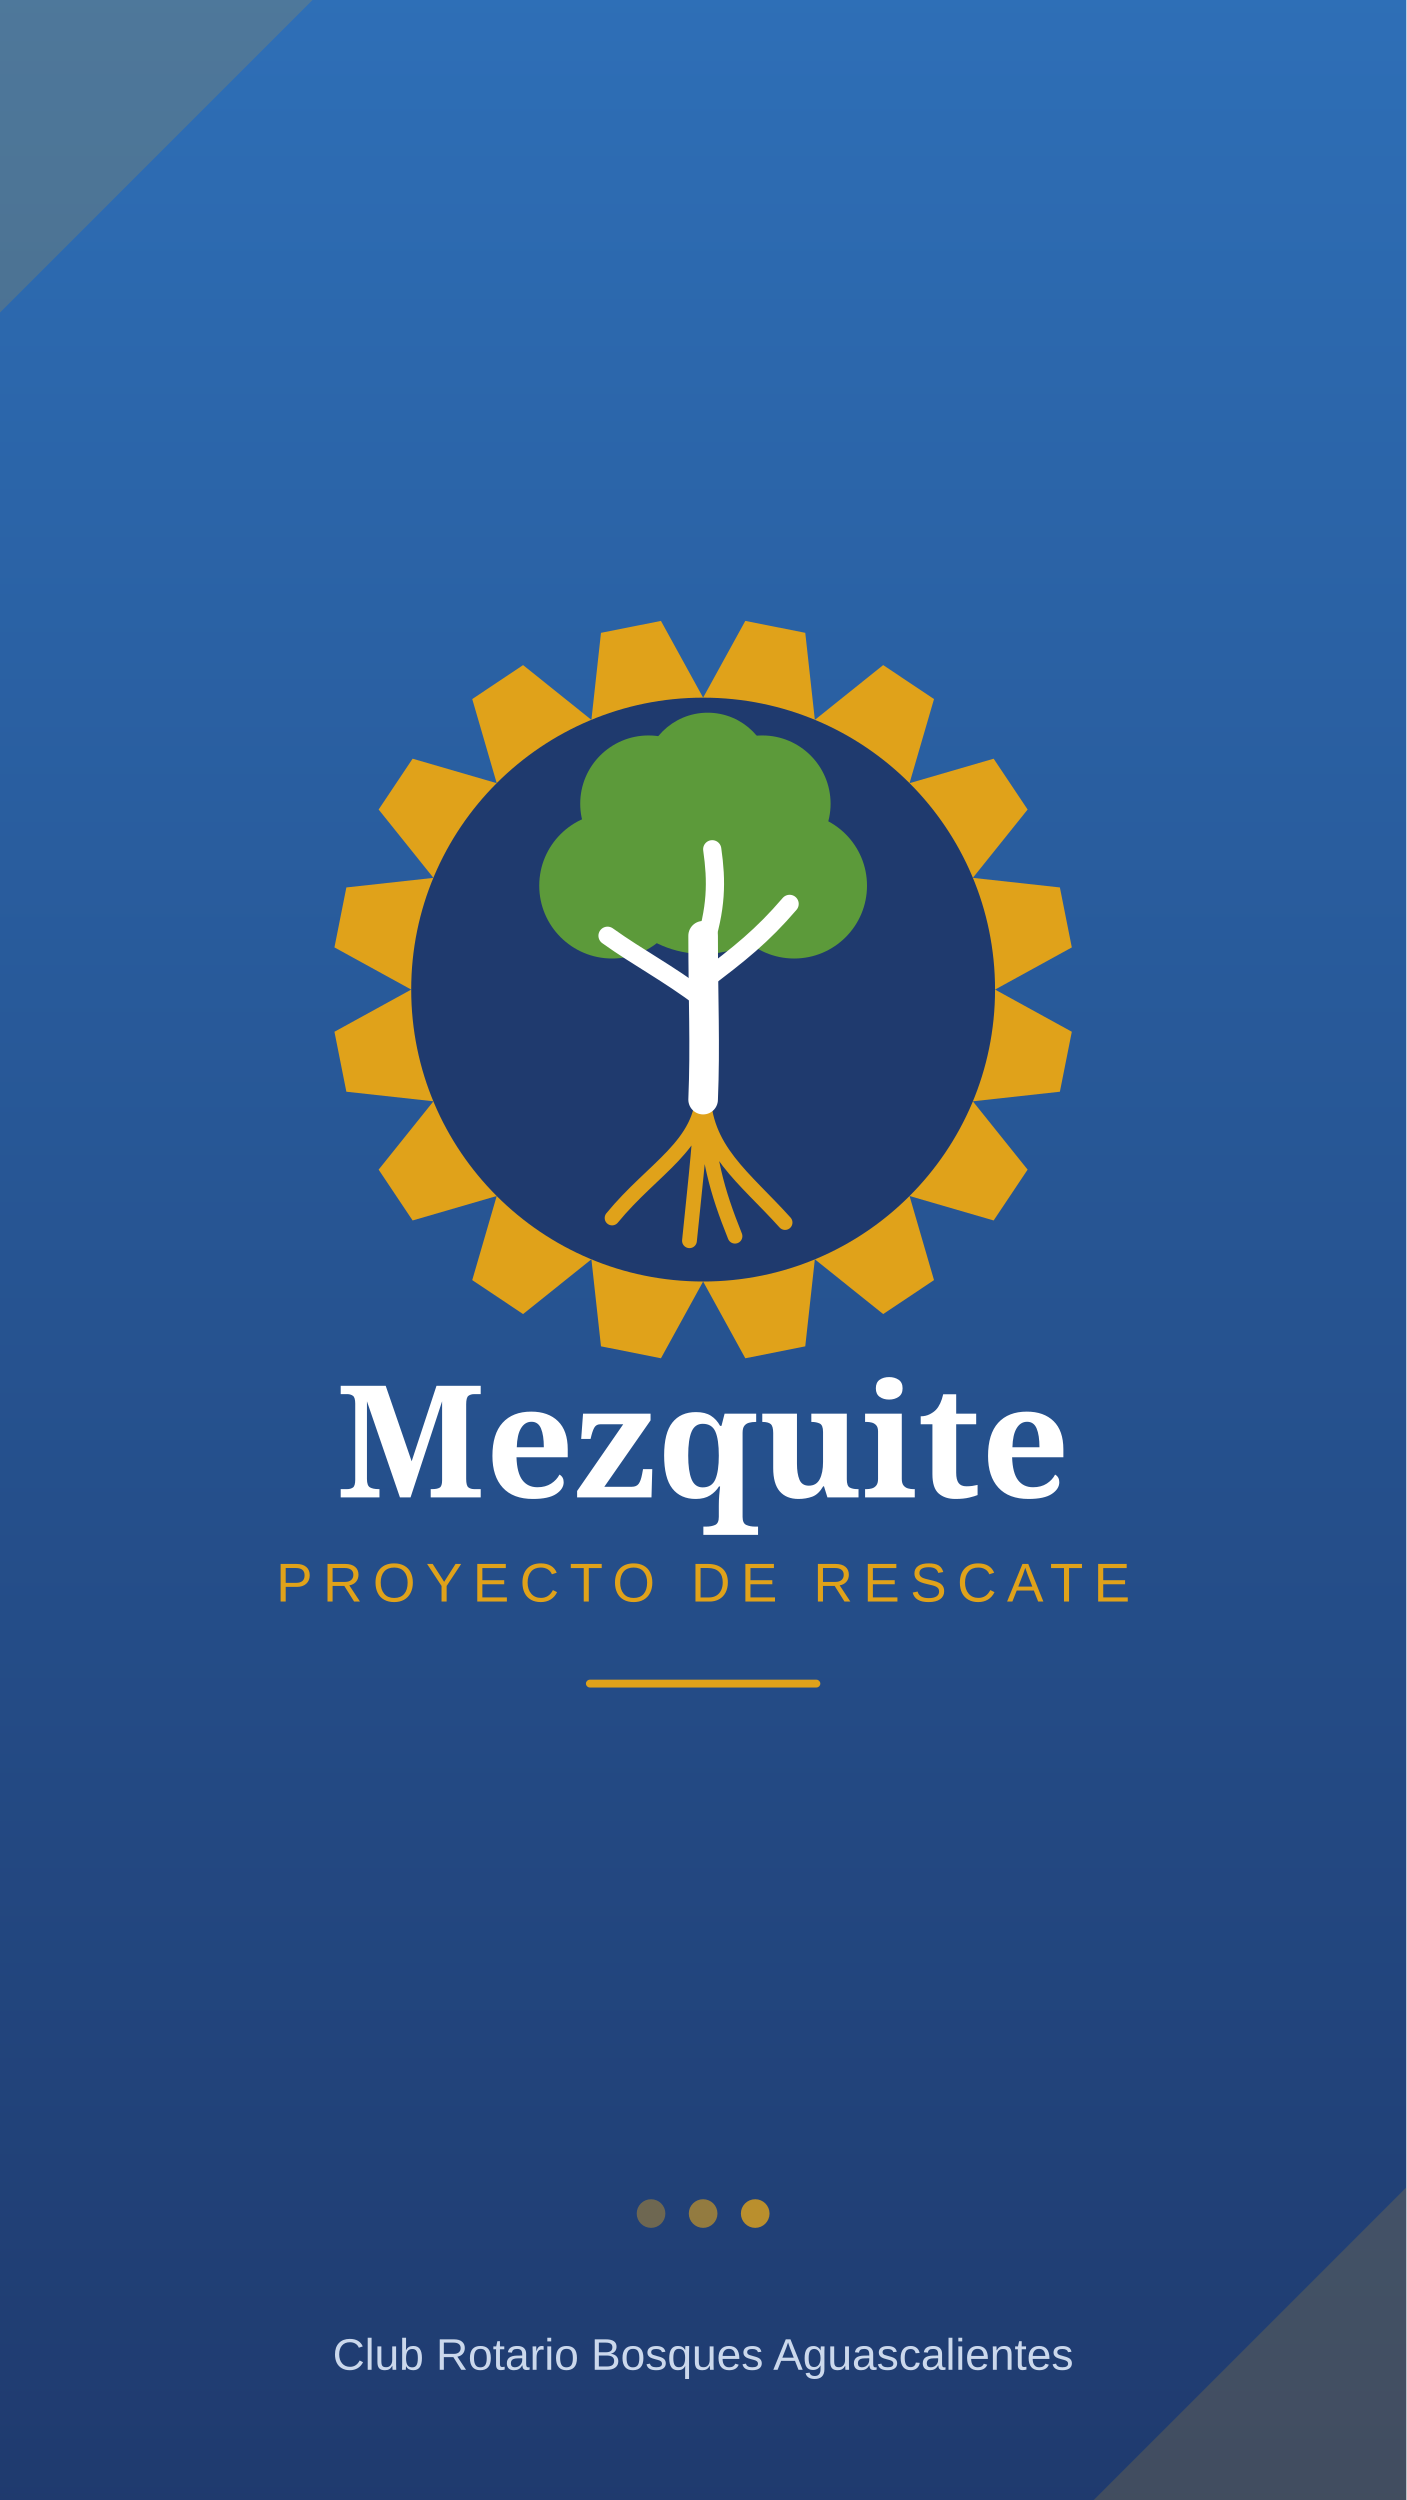
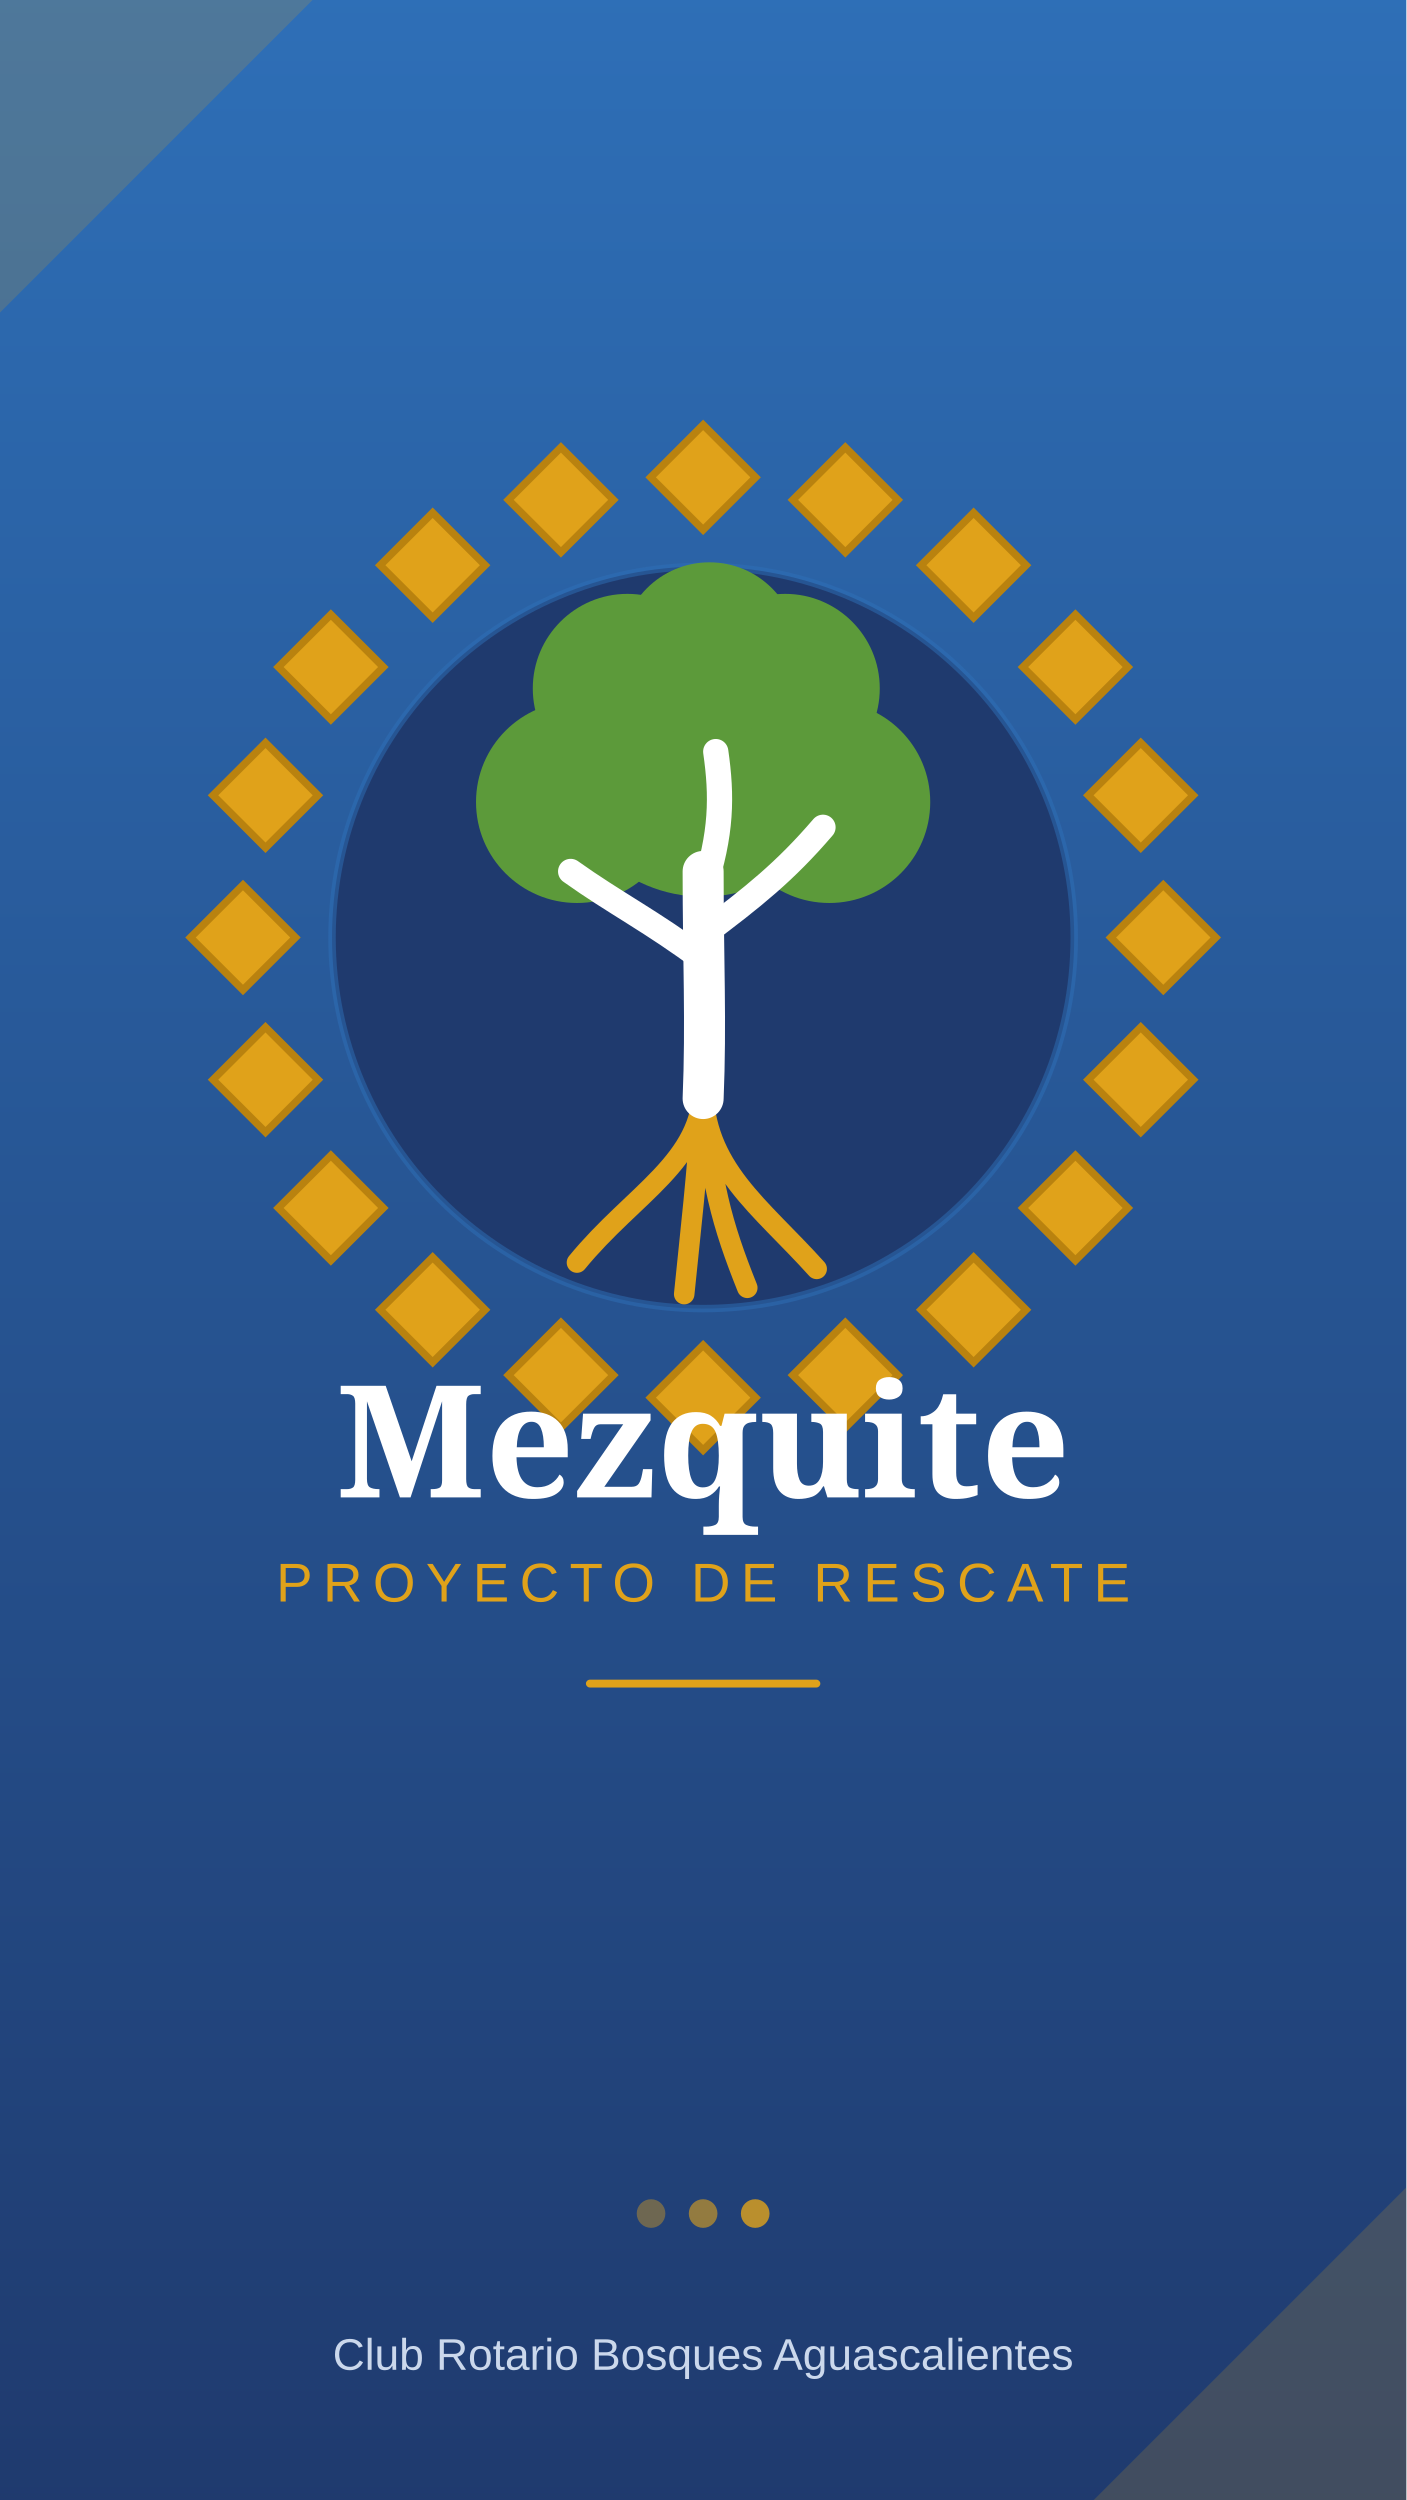
<svg xmlns="http://www.w3.org/2000/svg" viewBox="0 0 1080 1920">
  <defs>
    <linearGradient id="bg" x1="0" y1="0" x2="0" y2="1">
      <stop offset="0" stop-color="#2E6FB7" />
      <stop offset="1" stop-color="#1F3A6E" />
    </linearGradient>
  </defs>
  <rect width="1080" height="1920" fill="url(#bg)" />
  <path d="M0 0 L240 0 L0 240 Z" fill="#E0A21A" opacity="0.18" />
  <path d="M1080 1920 L840 1920 L1080 1680 Z" fill="#E0A21A" opacity="0.18" />
-   <path d="M 764.20 760.00 L 823.15 792.39 L 813.99 838.44 L 747.13 845.80 L 789.21 898.28 L 763.12 937.32 L 698.53 918.53 L 717.32 983.12 L 678.28 1009.21 L 625.80 967.13 L 618.44 1033.99 L 572.39 1043.15 L 540.00 984.20 L 507.61 1043.15 L 461.56 1033.99 L 454.20 967.13 L 401.72 1009.21 L 362.68 983.12 L 381.47 918.53 L 316.88 937.32 L 290.79 898.28 L 332.87 845.80 L 266.01 838.44 L 256.85 792.39 L 315.80 760.00 L 256.85 727.61 L 266.01 681.56 L 332.87 674.20 L 290.79 621.72 L 316.88 582.68 L 381.47 601.47 L 362.68 536.88 L 401.72 510.79 L 454.20 552.87 L 461.56 486.01 L 507.61 476.85 L 540.00 535.80 L 572.39 476.85 L 618.44 486.01 L 625.80 552.87 L 678.28 510.79 L 717.32 536.88 L 698.53 601.47 L 763.12 582.68 L 789.21 621.72 L 747.13 674.20 L 813.99 681.56 L 823.15 727.61 Z" fill="#E0A21A" />
-   <circle cx="540.0" cy="760" r="224.2" fill="#1F3A6E" />
-   <g transform="translate(540.0,767.6) scale(1.748)">
+   <rect x="511.50" y="338.10" width="57.0" height="57.0" fill="#E0A21A" stroke="#B9820F" stroke-width="5.70" transform="rotate(45 540.00 366.60)" />
+   <rect x="620.71" y="355.40" width="57.0" height="57.0" fill="#E0A21A" stroke="#B9820F" stroke-width="5.70" transform="rotate(45 649.21 383.90)" />
+   <rect x="719.22" y="405.59" width="57.0" height="57.0" fill="#E0A21A" stroke="#B9820F" stroke-width="5.70" transform="rotate(45 747.72 434.09)" />
+   <rect x="797.41" y="483.78" width="57.0" height="57.0" fill="#E0A21A" stroke="#B9820F" stroke-width="5.70" transform="rotate(45 825.91 512.28)" />
+   <rect x="847.60" y="582.29" width="57.0" height="57.0" fill="#E0A21A" stroke="#B9820F" stroke-width="5.70" transform="rotate(45 876.10 610.79)" />
+   <rect x="864.90" y="691.50" width="57.0" height="57.0" fill="#E0A21A" stroke="#B9820F" stroke-width="5.70" transform="rotate(45 893.40 720.00)" />
+   <rect x="847.60" y="800.71" width="57.0" height="57.0" fill="#E0A21A" stroke="#B9820F" stroke-width="5.70" transform="rotate(45 876.10 829.21)" />
+   <rect x="797.41" y="899.22" width="57.0" height="57.0" fill="#E0A21A" stroke="#B9820F" stroke-width="5.70" transform="rotate(45 825.91 927.72)" />
+   <rect x="719.22" y="977.41" width="57.0" height="57.0" fill="#E0A21A" stroke="#B9820F" stroke-width="5.70" transform="rotate(45 747.72 1005.91)" />
+   <rect x="620.71" y="1027.60" width="57.0" height="57.0" fill="#E0A21A" stroke="#B9820F" stroke-width="5.70" transform="rotate(45 649.21 1056.10)" />
+   <rect x="511.50" y="1044.90" width="57.0" height="57.0" fill="#E0A21A" stroke="#B9820F" stroke-width="5.70" transform="rotate(45 540.00 1073.40)" />
+   <rect x="402.29" y="1027.60" width="57.0" height="57.0" fill="#E0A21A" stroke="#B9820F" stroke-width="5.70" transform="rotate(45 430.79 1056.10)" />
+   <rect x="303.78" y="977.41" width="57.0" height="57.0" fill="#E0A21A" stroke="#B9820F" stroke-width="5.70" transform="rotate(45 332.28 1005.91)" />
+   <rect x="225.59" y="899.22" width="57.0" height="57.0" fill="#E0A21A" stroke="#B9820F" stroke-width="5.70" transform="rotate(45 254.09 927.72)" />
+   <rect x="175.40" y="800.71" width="57.0" height="57.0" fill="#E0A21A" stroke="#B9820F" stroke-width="5.70" transform="rotate(45 203.90 829.21)" />
+   <rect x="158.10" y="691.50" width="57.0" height="57.0" fill="#E0A21A" stroke="#B9820F" stroke-width="5.70" transform="rotate(45 186.60 720.00)" />
+   <rect x="175.40" y="582.29" width="57.0" height="57.0" fill="#E0A21A" stroke="#B9820F" stroke-width="5.70" transform="rotate(45 203.90 610.79)" />
+   <rect x="225.59" y="483.78" width="57.0" height="57.0" fill="#E0A21A" stroke="#B9820F" stroke-width="5.70" transform="rotate(45 254.09 512.28)" />
+   <rect x="303.78" y="405.59" width="57.0" height="57.0" fill="#E0A21A" stroke="#B9820F" stroke-width="5.70" transform="rotate(45 332.28 434.09)" />
+   <rect x="402.29" y="355.40" width="57.0" height="57.0" fill="#E0A21A" stroke="#B9820F" stroke-width="5.70" transform="rotate(45 430.79 383.90)" />
+   <circle cx="540.0" cy="720" r="285.0" fill="#1F3A6E" />
+   <circle cx="540.0" cy="720" r="285.0" fill="none" stroke="#2E6FB7" stroke-width="5.7" opacity="0.5" />
+   <g transform="translate(540.0,737.1) scale(2.4225)">
    <circle cx="0" cy="-66" r="46" fill="#5C9A3A" />
    <circle cx="-40" cy="-50" r="32" fill="#5C9A3A" />
    <circle cx="40" cy="-50" r="32" fill="#5C9A3A" />
    <circle cx="-24" cy="-86" r="30" fill="#5C9A3A" />
    <circle cx="26" cy="-86" r="30" fill="#5C9A3A" />
    <circle cx="2" cy="-98" r="28" fill="#5C9A3A" />
-     <path d="M 0 40 C 0 64 -22 74 -40 96 M 0 40 C 0 66 18 78 36 98                M 0 40 C -2 70 -4 86 -6 106 M 0 40 C 2 70 6 84 14 104" fill="none" stroke="#E0A21A" stroke-width="6.5" stroke-linecap="round" />
+     <path d="M 0 40 C 0 64 -22 74 -40 96 M 0 40 C 0 66 18 78 36 98 M 0 40 C -2 70 -4 86 -6 106 M 0 40 C 2 70 6 84 14 104" fill="none" stroke="#E0A21A" stroke-width="6.5" stroke-linecap="round" />
    <path d="M 0 44 C 1 20 0 0 0 -28" fill="none" stroke="#FFFFFF" stroke-width="13" stroke-linecap="round" />
-     <path d="M 0 -8 C 16 -20 26 -28 38 -42 M 0 0 C -16 -12 -28 -18 -42 -28            M 0 -22 C 6 -40 6 -52 4 -66" fill="none" stroke="#FFFFFF" stroke-width="8" stroke-linecap="round" />
+     <path d="M 0 -8 C 16 -20 26 -28 38 -42 M 0 0 C -16 -12 -28 -18 -42 -28 M 0 -22 C 6 -40 6 -52 4 -66" fill="none" stroke="#FFFFFF" stroke-width="8" stroke-linecap="round" />
  </g>
  <text x="540.0" y="1150" text-anchor="middle" font-family="Georgia, serif" font-size="120" font-weight="700" fill="#FFFFFF">Mezquite</text>
  <text x="540.0" y="1230" text-anchor="middle" font-family="Arial, Helvetica, sans-serif" font-size="42" letter-spacing="8" fill="#E0A21A">PROYECTO DE RESCATE</text>
  <rect x="450.0" y="1290" width="180" height="6" rx="3" fill="#E0A21A" />
-   <text x="540.0" y="1820" text-anchor="middle" font-family="Arial, Helvetica, sans-serif" font-size="34" fill="#CBD8EC">Club Rotario Bosques Aguascalientes</text>
  <circle cx="500.0" cy="1700" r="11" fill="#E0A21A" opacity="0.4" />
  <circle cx="540.0" cy="1700" r="11" fill="#E0A21A" opacity="0.6" />
  <circle cx="580.0" cy="1700" r="11" fill="#E0A21A" opacity="0.8" />
+   <text x="540.0" y="1820" text-anchor="middle" font-family="Arial, Helvetica, sans-serif" font-size="34" fill="#CBD8EC">Club Rotario Bosques Aguascalientes</text>
</svg>
